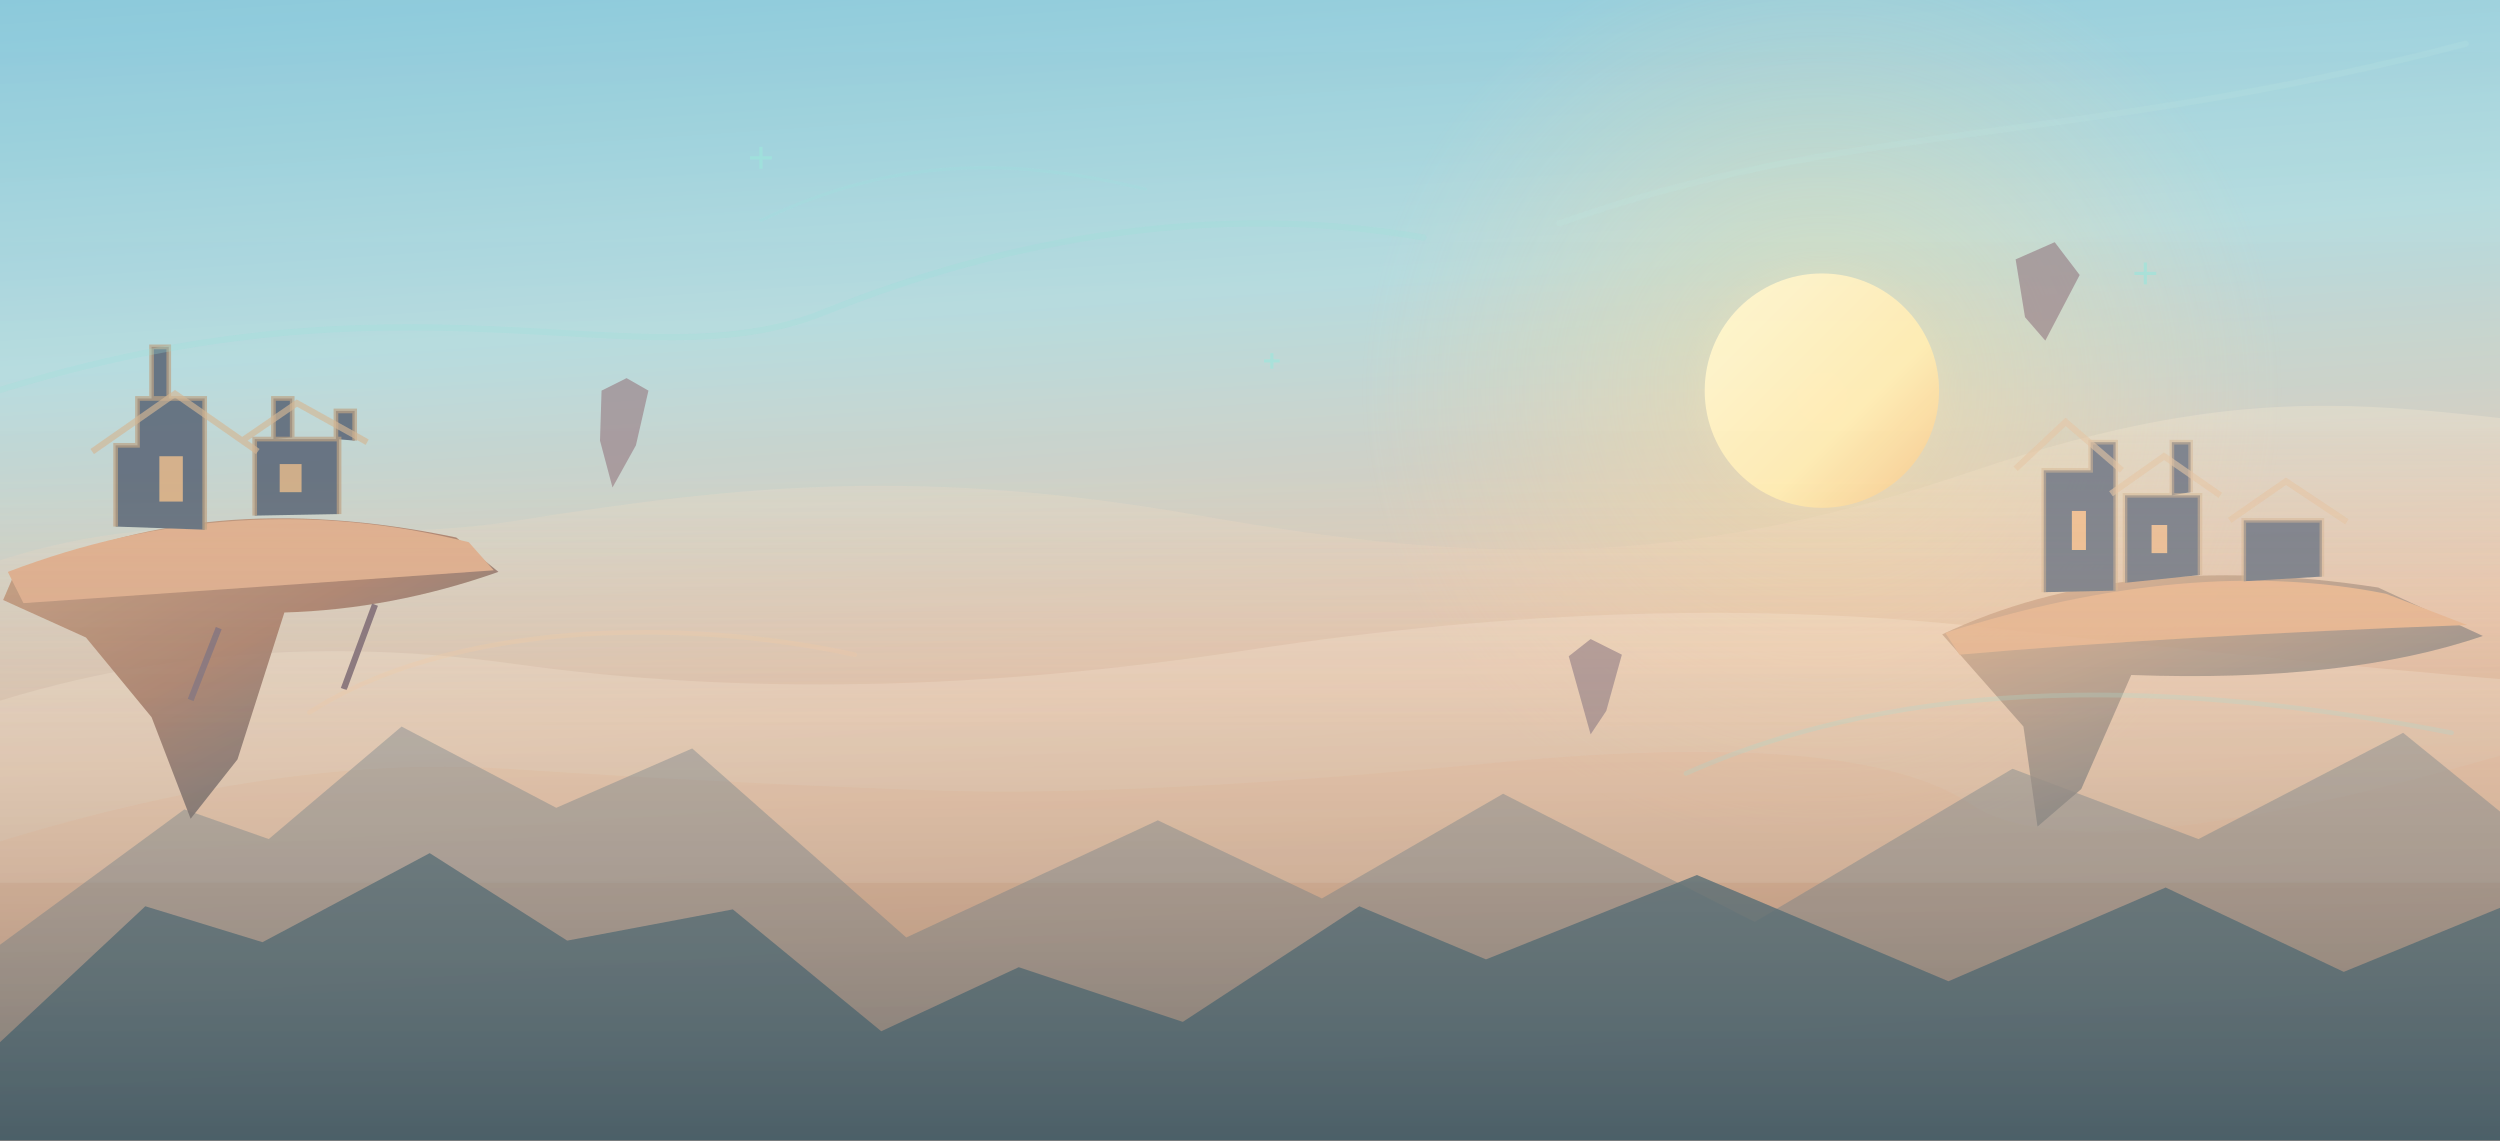
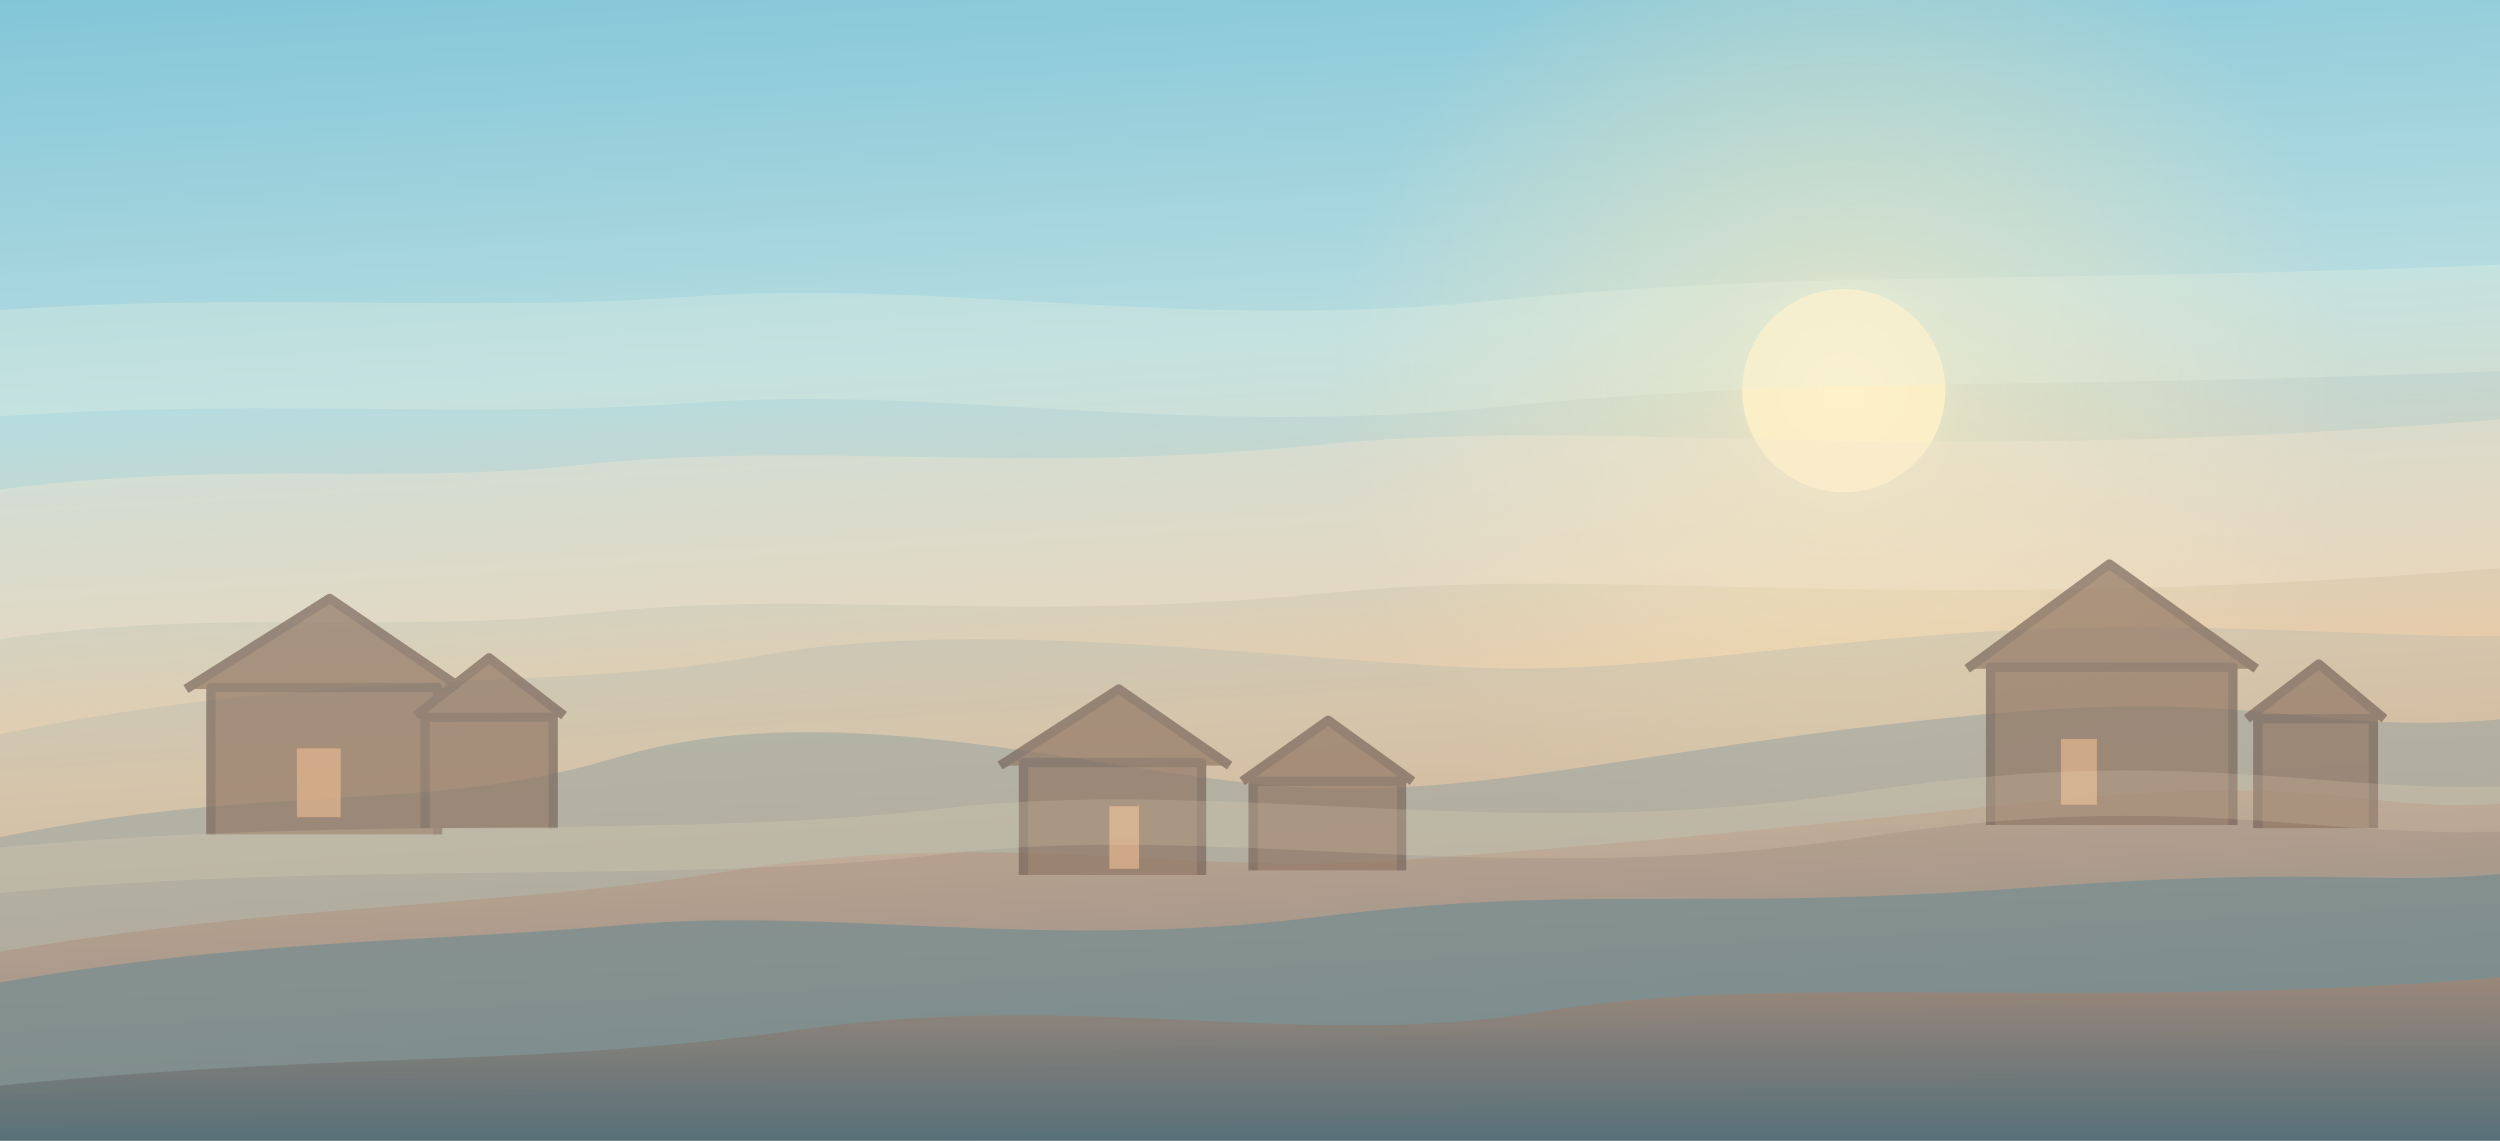
- <svg xmlns="http://www.w3.org/2000/svg" width="1600" height="730" viewBox="0 0 1600 730" role="img" aria-label="Himmel über den schwebenden Grenzlanden von Zephras">
+ <svg xmlns="http://www.w3.org/2000/svg" width="1600" height="730" viewBox="0 0 1600 730" role="img" aria-label="Helles Westerngrenzland von Azeroth bei goldener Sonne">
  <defs>
-     <linearGradient id="sky" x1="0" y1="0" x2=".15" y2="1">
-       <stop stop-color="#88c8db" />
-       <stop offset=".32" stop-color="#b4dbe0" />
-       <stop offset=".66" stop-color="#e8c5ac" />
-       <stop offset="1" stop-color="#dfa47d" />
+     <linearGradient id="day" x1="0" y1="0" x2=".13" y2="1">
+       <stop stop-color="#82c6d8" />
+       <stop offset=".36" stop-color="#b6dce0" />
+       <stop offset=".68" stop-color="#e8cba9" />
+       <stop offset="1" stop-color="#dea278" />
    </linearGradient>
-     <radialGradient id="halo">
-       <stop stop-color="#fff2c4" stop-opacity=".74" />
-       <stop offset=".30" stop-color="#ffde9c" stop-opacity=".34" />
-       <stop offset="1" stop-color="#ffd4a3" stop-opacity="0" />
+     <radialGradient id="sunMist">
+       <stop stop-color="#fff6d6" stop-opacity=".9" />
+       <stop offset=".24" stop-color="#fbe8b9" stop-opacity=".48" />
+       <stop offset="1" stop-color="#fce3b4" stop-opacity="0" />
    </radialGradient>
-     <linearGradient id="sun" x1="0" y1="0" x2="1" y2="1">
-       <stop stop-color="#fff8d4" />
-       <stop offset=".62" stop-color="#ffecb3" />
-       <stop offset="1" stop-color="#f7c78b" />
+     <linearGradient id="stone" x1="0" y1="0" x2=".4" y2="1">
+       <stop stop-color="#d0a486" />
+       <stop offset=".58" stop-color="#9f8d82" />
+       <stop offset="1" stop-color="#637784" />
    </linearGradient>
-     <linearGradient id="rock" x1="0" y1="0" x2=".9" y2="1">
-       <stop stop-color="#c69d7d" />
-       <stop offset=".47" stop-color="#a77965" />
-       <stop offset="1" stop-color="#526575" />
+     <linearGradient id="foot" x1="0" y1="0" x2="0" y2="1">
+       <stop stop-color="#a88673" />
+       <stop offset="1" stop-color="#4a6773" />
    </linearGradient>
-     <linearGradient id="rocklight" x1="0" y1="0" x2=".8" y2="1">
-       <stop stop-color="#e3b08a" />
-       <stop offset="1" stop-color="#687683" />
-     </linearGradient>
-     <linearGradient id="cloud" x1="0" y1="0" x2="0" y2="1">
-       <stop stop-color="#fff1d7" stop-opacity=".74" />
-       <stop offset="1" stop-color="#f6bba1" stop-opacity=".12" />
-     </linearGradient>
-     <linearGradient id="fade" x1="0" y1="0" x2="0" y2="1">
-       <stop stop-color="#c6e4e6" stop-opacity=".04" />
-       <stop offset=".42" stop-color="#f8dfbe" stop-opacity=".05" />
-       <stop offset="1" stop-color="#213d4c" stop-opacity=".38" />
-     </linearGradient>
-     <filter id="blur">
-       <feGaussianBlur stdDeviation="24" />
-     </filter>
-     <filter id="glow">
-       <feGaussianBlur stdDeviation="3" />
-     </filter>
  </defs>
-   <rect width="1600" height="730" fill="url(#sky)" />
-   <circle cx="1166" cy="250" r="295" fill="url(#halo)" />
-   <circle cx="1166" cy="250" r="75" fill="url(#sun)" opacity=".97" />
-   <path d="M-60 382C106 306 188 356 332 333S591 299 768 330 1075 365 1261 302s266-41 416-26v190H-60Z" fill="url(#cloud)" opacity=".35" />
-   <path d="M-70 474Q116 395 330 425T799 416T1275 402T1678 441V565H-70Z" fill="#fff0dd" opacity=".27" />
-   <path d="M-30 548Q171 482 324 492T603 506T959 488T1262 515T1636 473V679H-30Z" fill="#f2ba96" opacity=".27" />
-   <path d="M-10 612L118 518 172 537 257 465 356 517 443 479 580 600 741 525 846 575 962 508 1123 590 1288 492 1407 537 1538 469 1650 560V730H-10Z" fill="#75828a" opacity=".44" />
-   <path d="M0 667L93 580 168 603 275 546 363 602 469 582 564 660 652 619 757 654 870 580 951 614 1086 560 1247 628 1386 568 1500 622 1600 581V730H0Z" fill="#536b75" opacity=".82" />
-   <g transform="translate(90 335)" opacity=".9">
-     <path d="M-82 35Q39-25 202 9L229 31Q161 55 92 57L62 151 32 189 7 124-35 73-88 49Z" fill="url(#rock)" />
-     <path d="M-85 31Q62-25 210 12L226 30Q85 40-75 51Z" fill="#dfaa87" />
-     <path d="M-16 2V-50h14V-80h43v84M7-80v-33h11v34M73-5v-49h54v48M85-54v-26h12v25M125-54v-18h12v19" fill="#566476" stroke="#b99a78" stroke-opacity=".7" stroke-width="3" />
-     <path d="M-31-46L22-83 75-46M65-53L100-77 145-52" fill="none" stroke="#d5b18a" stroke-opacity=".65" stroke-width="4" />
-     <rect x="12" y="-43" width="15" height="29" fill="#f6bd83" opacity=".8" />
-     <rect x="89" y="-38" width="14" height="18" fill="#f6bd83" opacity=".75" />
-     <path d="M50 67l-18 46M150 52l-20 54" stroke="#7a6672" stroke-width="4" />
+   <rect width="1600" height="730" fill="url(#day)" />
+   <circle cx="1180" cy="250" r="330" fill="url(#sunMist)" />
+   <circle cx="1180" cy="250" r="65" fill="#fff1c8" opacity=".85" />
+   <path d="M-100 242C120 215 273 236 440 224S756 247 962 226 1315 218 1700 199" fill="none" stroke="#e9f0df" stroke-opacity=".28" stroke-width="68" stroke-linecap="round" />
+   <path d="M-100 379C105 333 223 361 374 345S647 352 848 332 1231 353 1690 308" fill="none" stroke="#f7e7d1" stroke-opacity=".36" stroke-width="95" stroke-linecap="round" />
+   <path d="M-50 481C192 423 345 445 484 420S797 420 937 427 1198 396 1416 402 1580 414 1700 389V675H-50Z" fill="#b0b8b1" opacity=".34" />
+   <path d="M-50 547C162 495 261 525 394 485S679 489 807 502 1045 479 1261 458 1482 481 1660 453V708H-50Z" fill="#8e9e9e" opacity=".48" />
+   <path d="M-60 620C170 575 302 584 470 557S760 560 888 551 1080 536 1305 513 1510 532 1660 507V730H-60Z" fill="url(#stone)" opacity=".62" />
+   <g fill="#907563" stroke="#786459" stroke-width="6" stroke-linejoin="round" opacity=".68">
+     <path d="M135 534V440h145v94M119 441l92-58 85 58" />
+     <path d="M272 530V459h82v71M266 458l47-37 48 37" />
+     <path d="M1274 528V427h155v101M1259 428l91-67 94 67" />
+     <path d="M1445 530V460h74v70M1438 460l46-35 42 35" />
+     <path d="M655 560V488h114v72M640 490l76-49 71 49" />
+     <path d="M802 557V500h95v57M795 500l55-39 54 39" />
  </g>
-   <g transform="translate(1408 373)" opacity=".85">
-     <path d="M-165 33Q-49-22 114 3L181 34Q94 64-44 59L-76 132-104 156-113 92Z" fill="url(#rocklight)" />
-     <path d="M-163 32Q-6-18 119 7L171 27Q-17 34-154 46Z" fill="#eab58e" />
-     <path d="M-100 6v-78h30v-18h16v95M-48 0v-56h48V-5M-18-56v-34h12v32M28-1v-39h50v36" fill="#687283" stroke="#d2b18d" stroke-opacity=".5" stroke-width="3" />
-     <path d="M-118-73L-86-103-50-72M-57-57L-23-81 13-56M19-40L55-65 94-39" fill="none" stroke="#e5c29f" stroke-opacity=".6" stroke-width="4" />
-     <rect x="-82" y="-46" width="9" height="25" fill="#f1bc8d" />
-     <rect x="-31" y="-37" width="10" height="18" fill="#ecbb91" />
+   <g fill="#e4b78e" opacity=".7">
+     <rect x="190" y="479" width="28" height="44" />
+     <rect x="1319" y="473" width="23" height="42" />
+     <rect x="710" y="516" width="19" height="40" />
  </g>
-   <g fill="#978088" opacity=".7">
-     <path d="M385 250l16-8 14 8-8 35-15 27-8-30Z" />
-     <path d="M1004 420l14-11 20 10-10 36-10 15Z" />
-     <path d="M1290 166l25-11 16 21-22 42-13-15Z" />
-   </g>
-   <g fill="none" stroke-linecap="round">
-     <path d="M-20 256C263 162 408 248 527 200S779 129 911 152" stroke="#95dfd7" opacity=".26" stroke-width="4" />
-     <path d="M998 143c180-65 332-50 580-115" stroke="#bce5df" opacity=".20" stroke-width="4" />
-     <path d="M198 456c88-57 234-62 349-37" stroke="#f8cea4" opacity=".30" stroke-width="3" />
-     <path d="M1079 495c144-64 315-60 490-26" stroke="#a9e6db" opacity=".27" stroke-width="3" />
-     <path d="M487 141c90-43 166-39 246-20" stroke="#9be0e0" opacity=".28" stroke-width="2" />
-   </g>
-   <g stroke="#9be6dc" opacity=".7">
-     <path d="M487 94v14m-7-7h14M1373 168v14m-7-7h14M814 226v10m-5-5h10" stroke-width="2" />
-   </g>
-   <rect width="1600" height="730" fill="url(#fade)" />
+   <path d="M-40 636C148 600 262 604 398 592S667 609 842 587 1080 584 1299 568 1518 571 1640 555V730H-40Z" fill="#748c8f" opacity=".69" />
+   <path d="M-40 699C211 671 326 685 512 659S834 673 990 647 1354 650 1640 622V730H-40Z" fill="url(#foot)" opacity=".74" />
+   <path d="M-30 560C209 534 426 553 604 532S963 556 1194 521 1504 533 1660 513" stroke="#f6dfbf" stroke-opacity=".17" stroke-width="29" fill="none" />
</svg>
